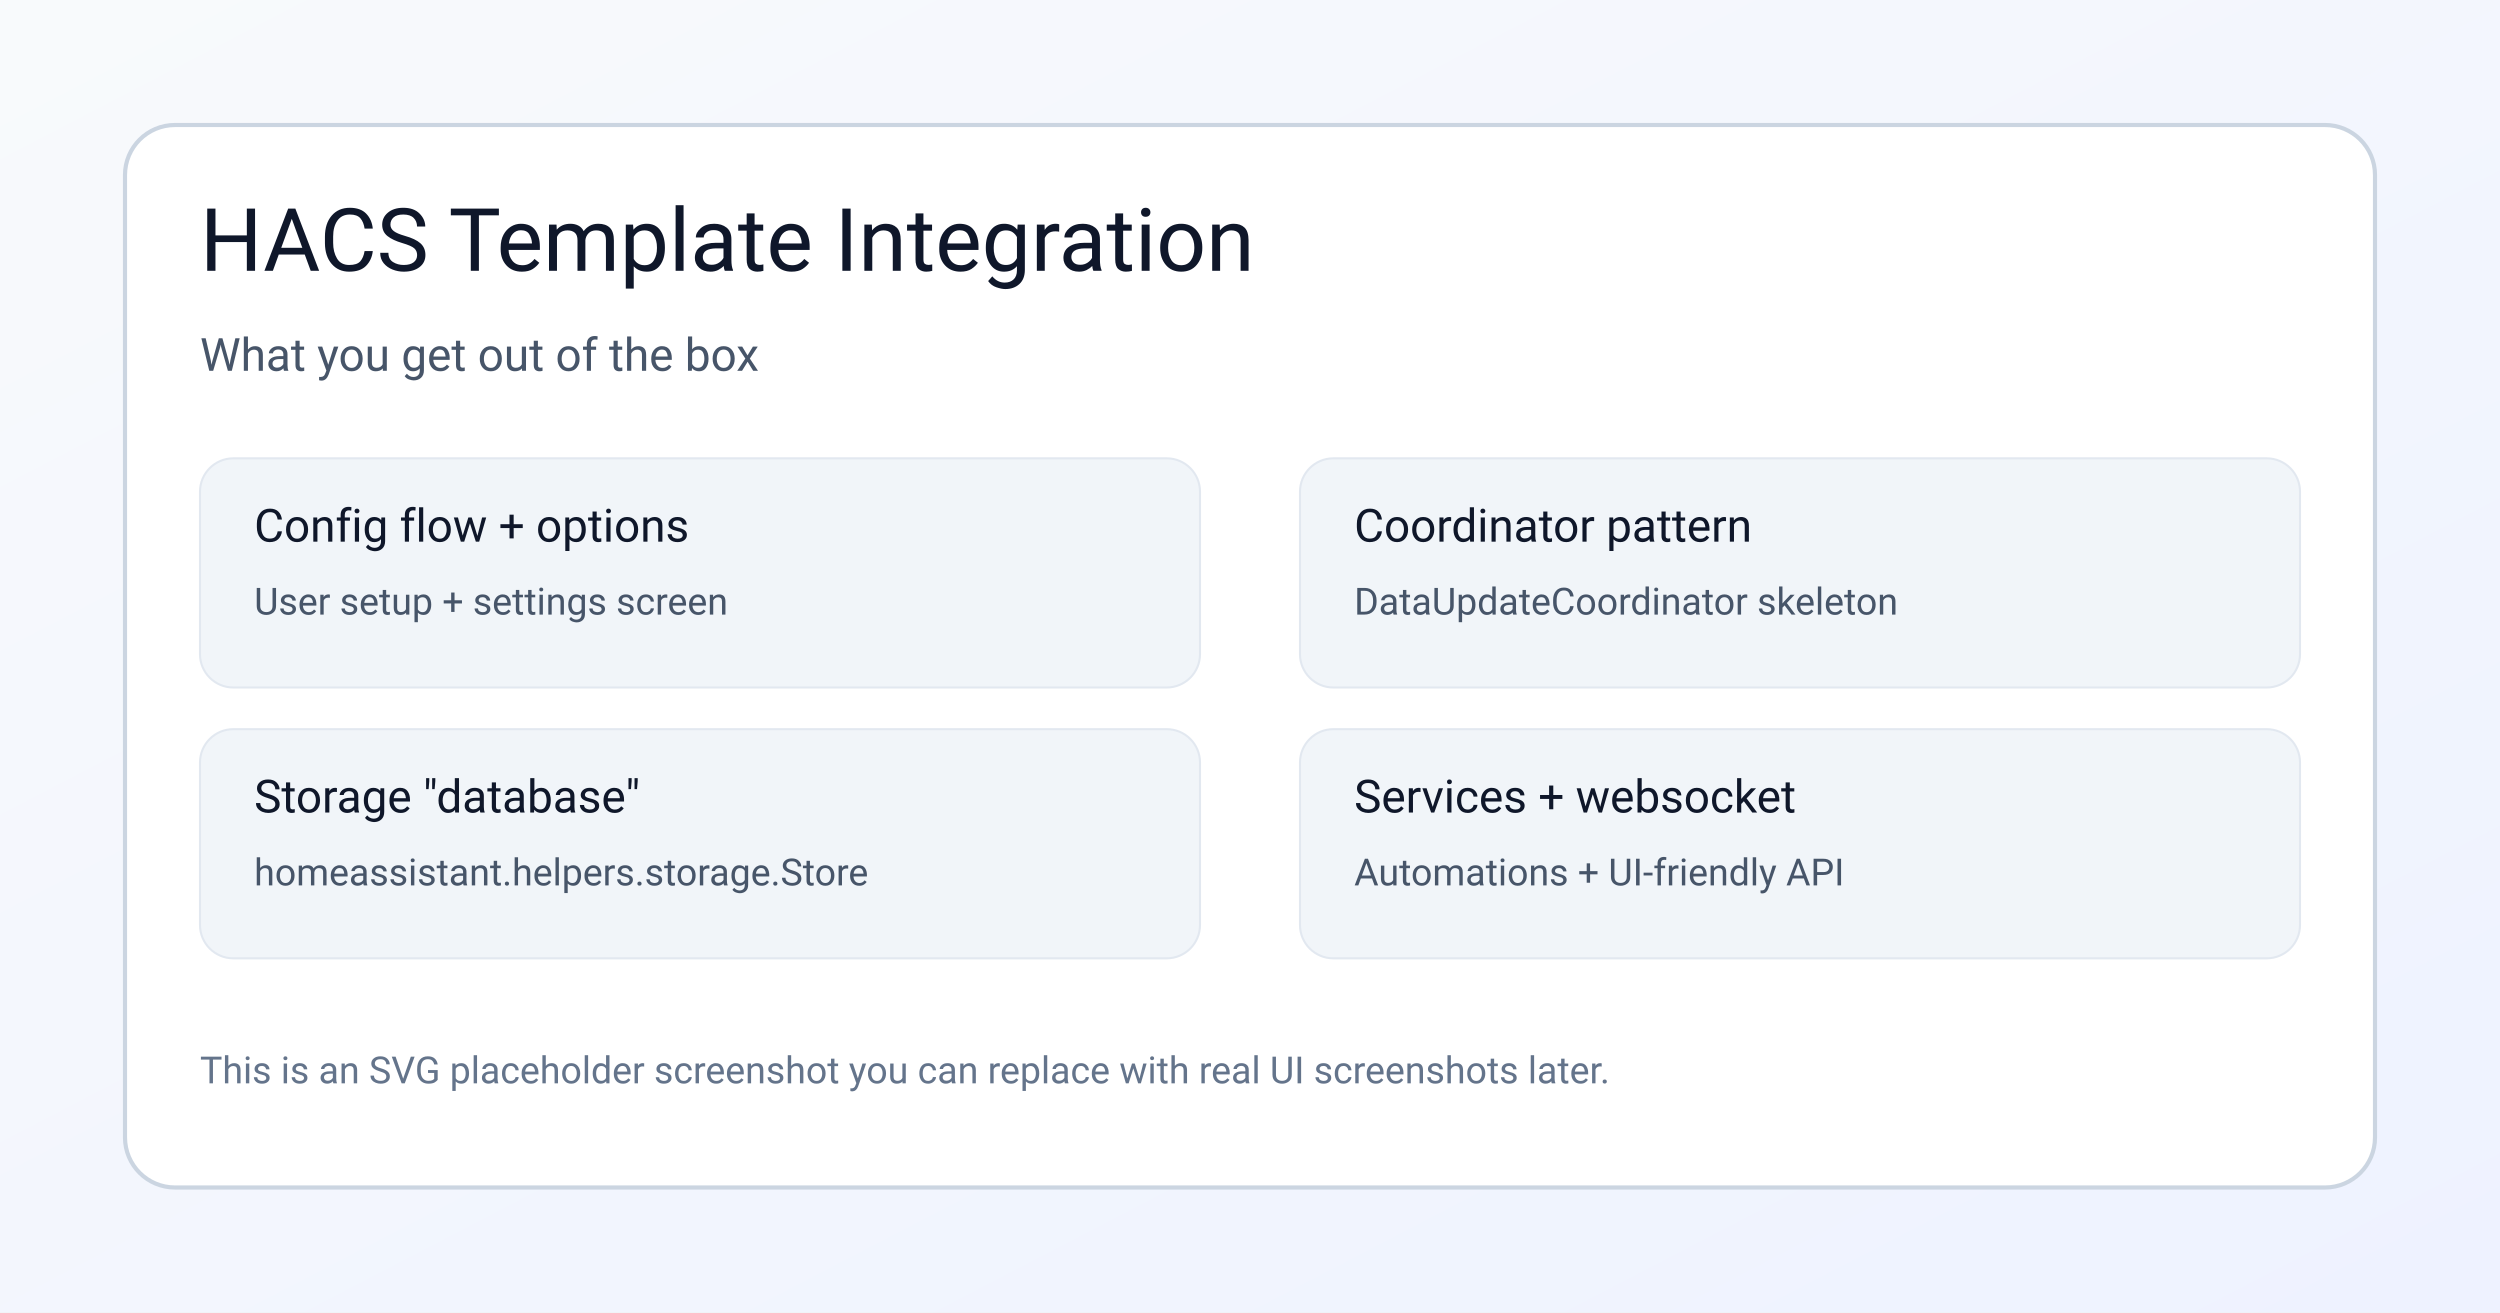
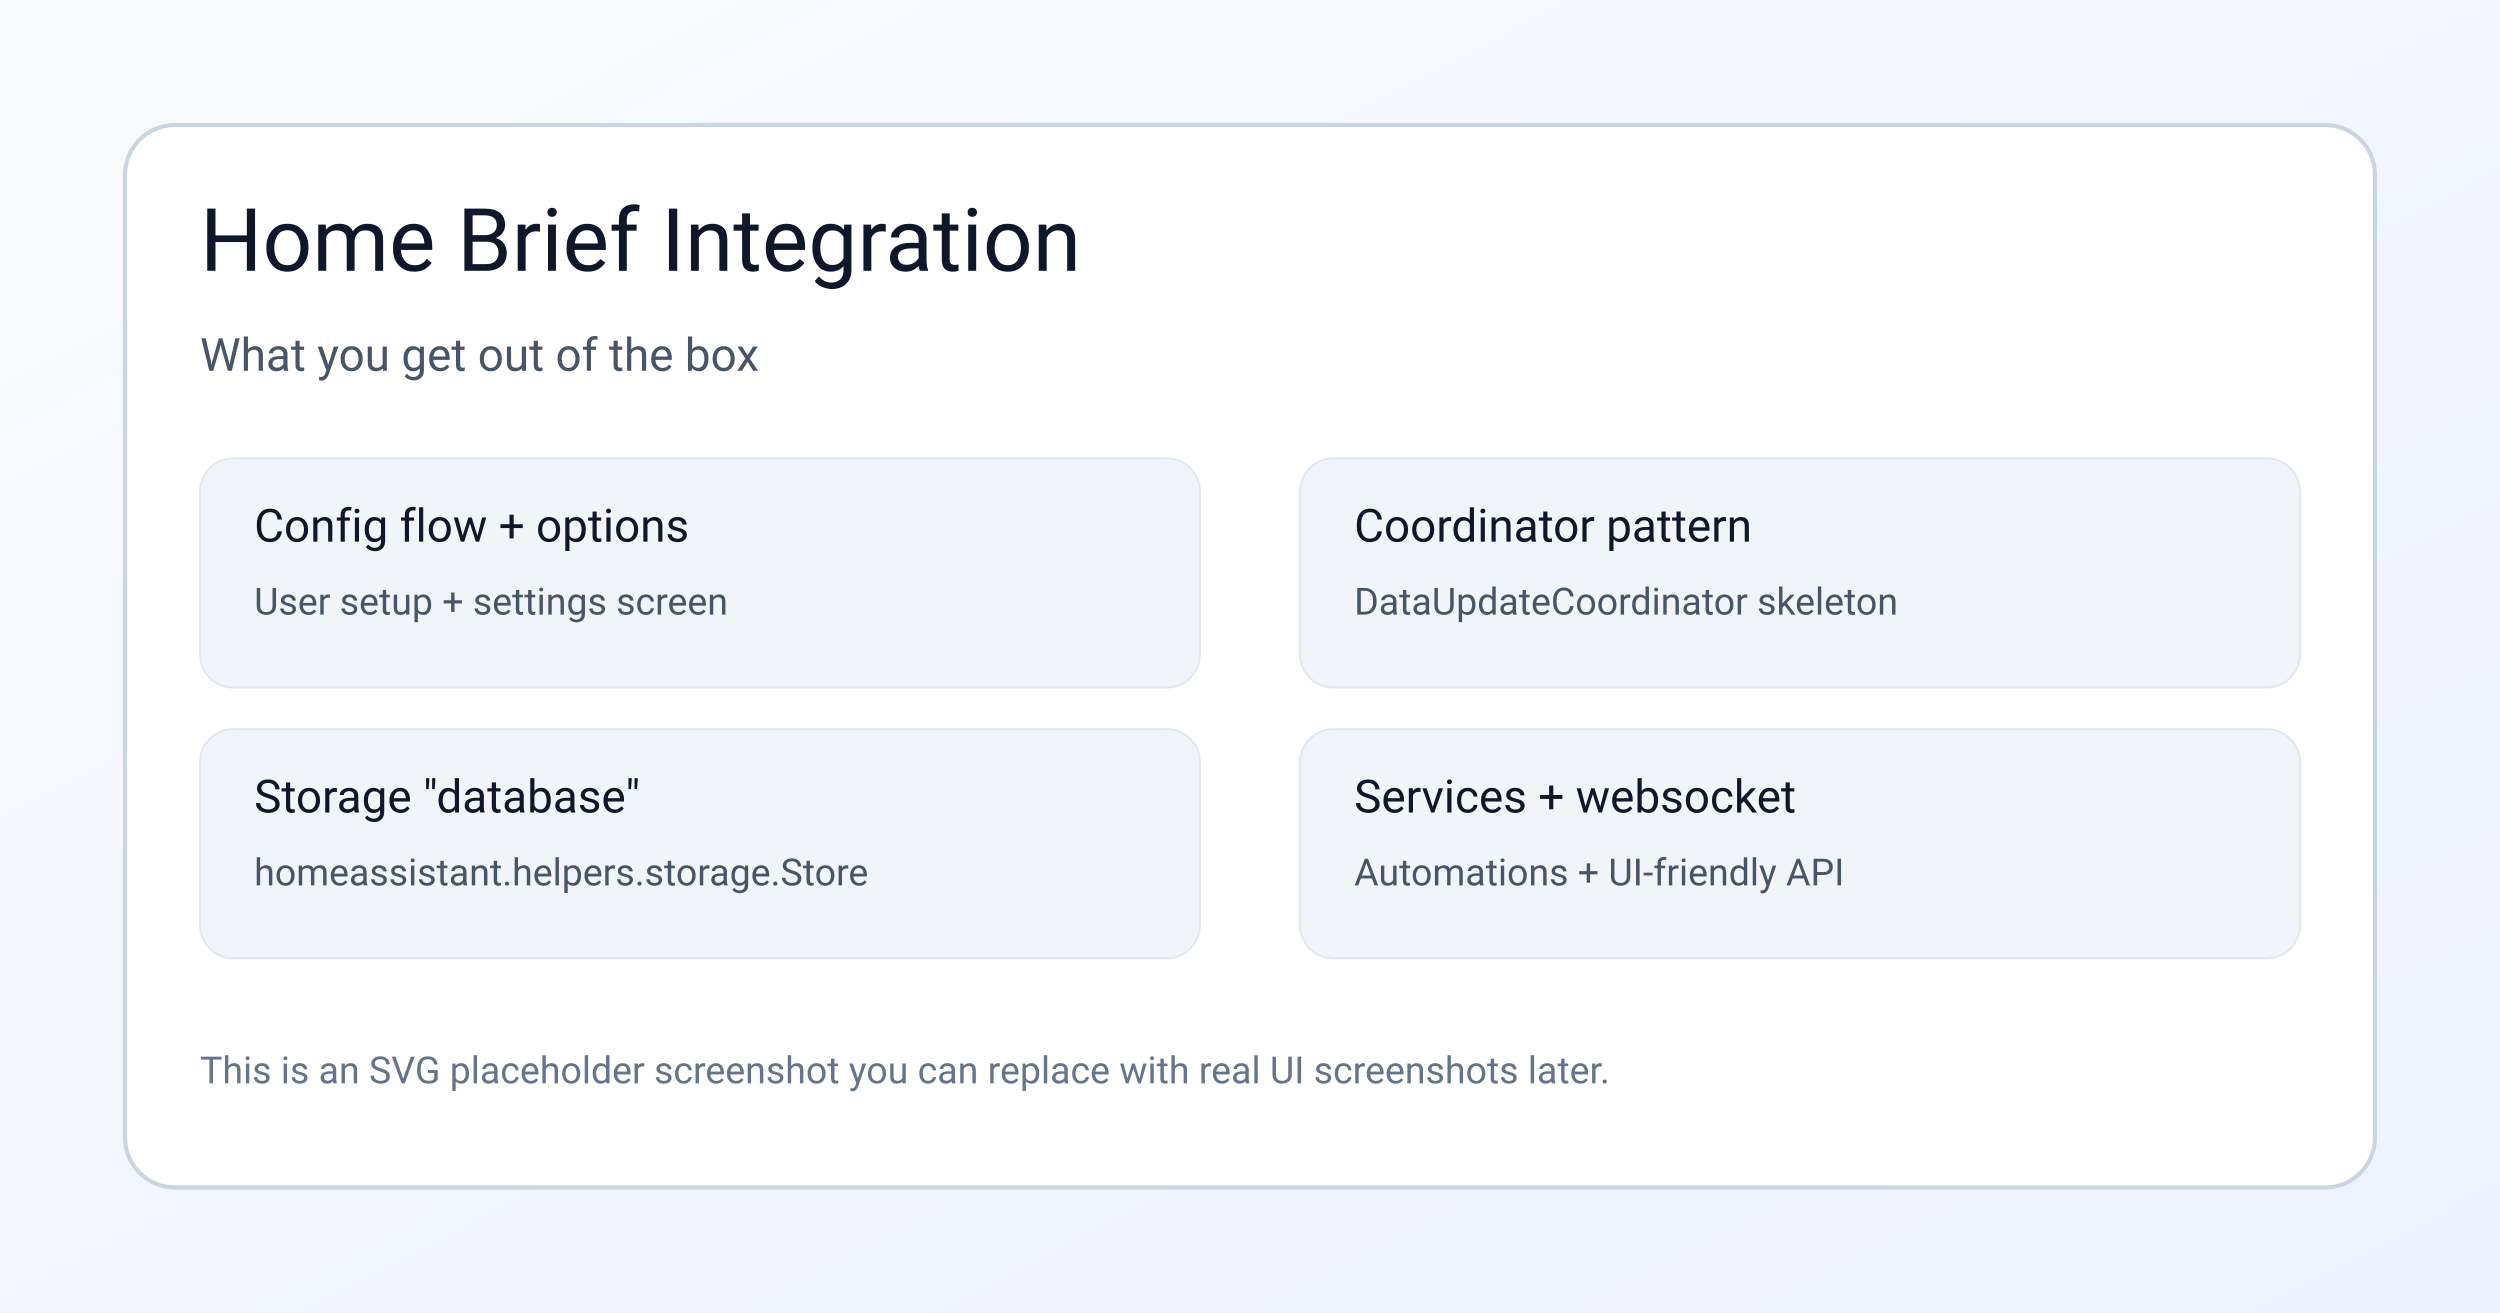
<svg xmlns="http://www.w3.org/2000/svg" width="1200" height="630" viewBox="0 0 1200 630">
  <defs>
    <linearGradient id="bg" x1="0" y1="0" x2="1" y2="1">
      <stop offset="0" stop-color="#f8fafc" />
      <stop offset="1" stop-color="#eef2ff" />
    </linearGradient>
  </defs>
  <rect width="1200" height="630" fill="url(#bg)" />
  <rect x="60" y="60" width="1080" height="510" rx="24" fill="#ffffff" stroke="#cbd5e1" stroke-width="2" />
-   <text x="96" y="130" font-family="ui-sans-serif, system-ui, -apple-system, Segoe UI, Roboto" font-size="42" fill="#0f172a">HACS Template Integration</text>
+   <text x="96" y="130" font-family="ui-sans-serif, system-ui, -apple-system, Segoe UI, Roboto" font-size="42" fill="#0f172a">Home Brief Integration</text>
  <text x="96" y="178" font-family="ui-sans-serif, system-ui, -apple-system, Segoe UI, Roboto" font-size="22" fill="#475569">What you get out of the box</text>
  <g font-family="ui-sans-serif, system-ui, -apple-system, Segoe UI, Roboto" font-size="22" fill="#0f172a">
    <rect x="96" y="220" width="480" height="110" rx="16" fill="#f1f5f9" stroke="#e2e8f0" />
    <text x="122" y="260">Config flow + options</text>
    <text x="122" y="295" fill="#475569" font-size="18">User setup + settings screen</text>
    <rect x="624" y="220" width="480" height="110" rx="16" fill="#f1f5f9" stroke="#e2e8f0" />
    <text x="650" y="260">Coordinator pattern</text>
    <text x="650" y="295" fill="#475569" font-size="18">DataUpdateCoordinator skeleton</text>
    <rect x="96" y="350" width="480" height="110" rx="16" fill="#f1f5f9" stroke="#e2e8f0" />
    <text x="122" y="390">Storage "database"</text>
    <text x="122" y="425" fill="#475569" font-size="18">homeassistant.helpers.storage.Store</text>
    <rect x="624" y="350" width="480" height="110" rx="16" fill="#f1f5f9" stroke="#e2e8f0" />
    <text x="650" y="390">Services + websocket</text>
    <text x="650" y="425" fill="#475569" font-size="18">Automations + UI-friendly API</text>
  </g>
  <text x="96" y="520" font-family="ui-sans-serif, system-ui, -apple-system, Segoe UI, Roboto" font-size="18" fill="#64748b">This is an SVG placeholder screenshot you can replace with real UI screenshots later.</text>
</svg>
